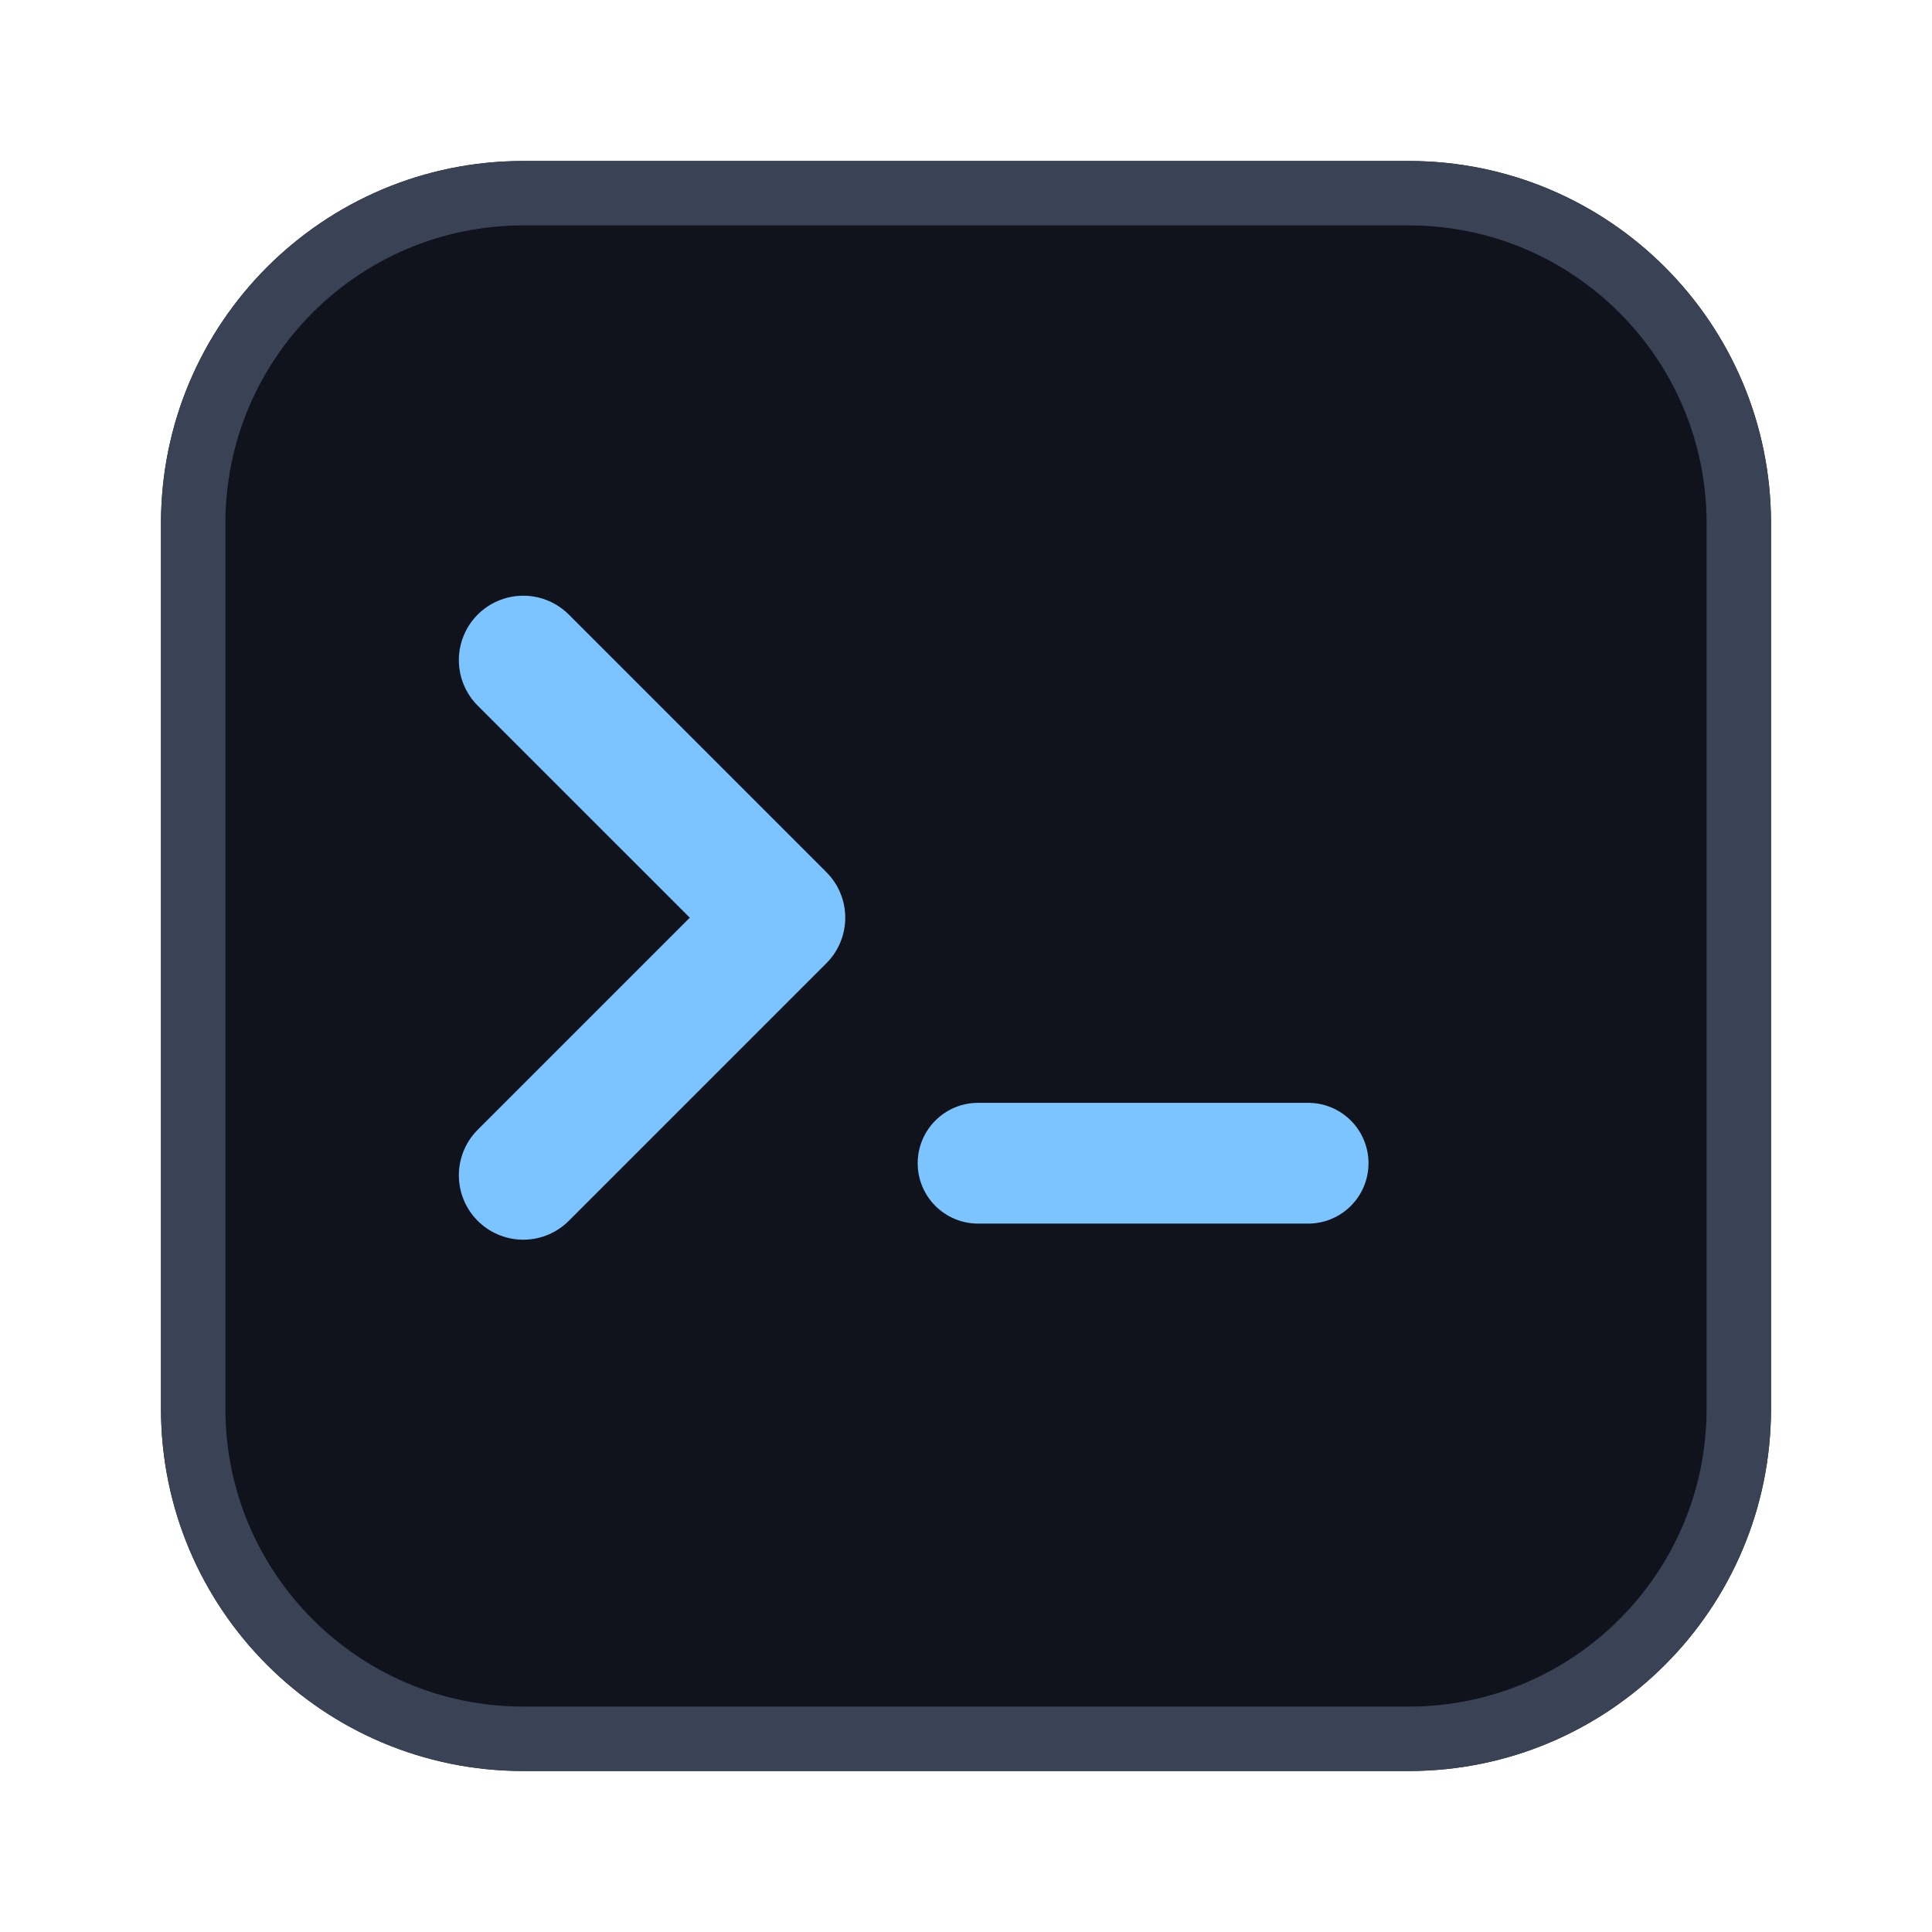
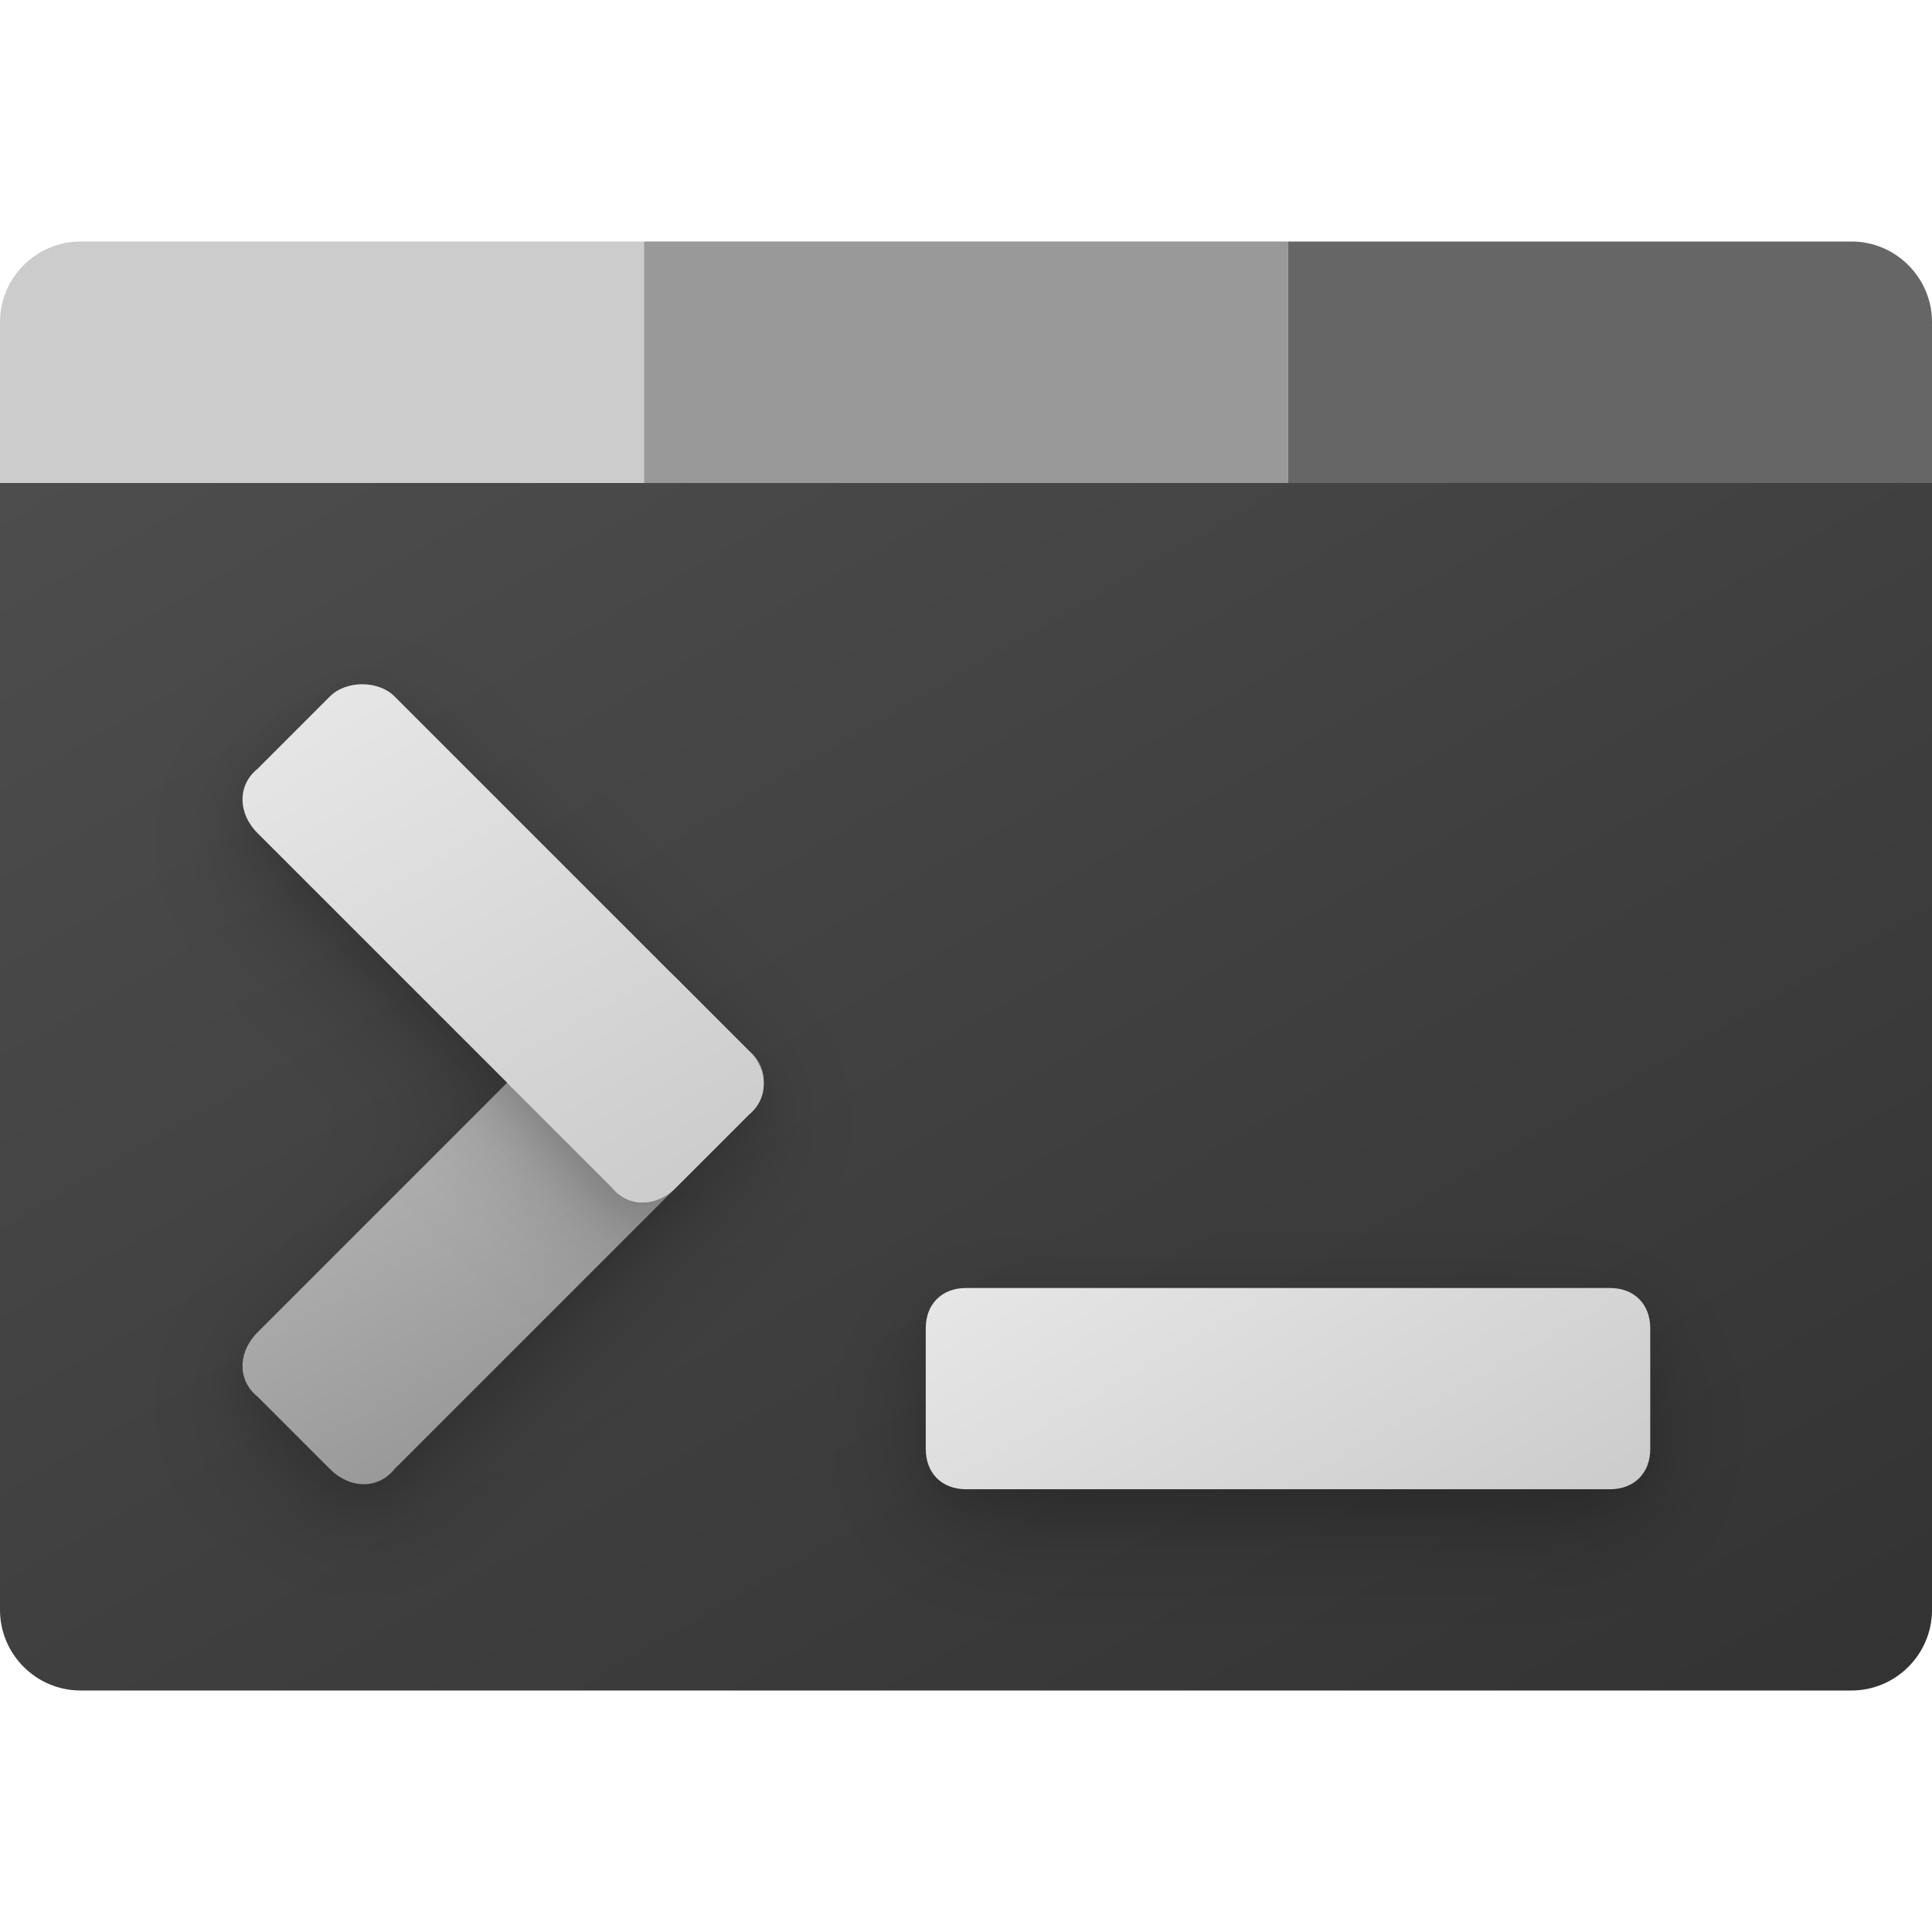
- <svg xmlns="http://www.w3.org/2000/svg" width="24" height="24" viewBox="0 0 24 24">
-   <rect x="2" y="2" width="20" height="20" rx="4.5" fill="#10131c" />
-   <rect x="2.4" y="2.4" width="19.2" height="19.2" rx="4.1" fill="none" stroke="#3a4356" stroke-width=".8" />
-   <path d="M6.5 8.2l3.2 3.2-3.2 3.2" stroke="#7cc4ff" stroke-width="1.6" fill="none" stroke-linecap="round" stroke-linejoin="round" />
-   <rect x="11.4" y="13.7" width="5.6" height="1.5" rx=".75" fill="#7cc4ff" />
+ <svg xmlns="http://www.w3.org/2000/svg" width="24" height="24" viewBox="0 0 48 48" fill="none">
+   <path d="M0 13H16V6H2C0.9 6 0 6.9 0 8V13Z" fill="#CCCCCC" />
+   <path d="M32 6H16V13H32V6Z" fill="#999999" />
+   <path d="M48 13H32V6H46C47.1 6 48 6.9 48 8V13Z" fill="#666666" />
+   <path d="M46 42H2C0.9 42 0 41.1 0 40V12H48V40C48 41.1 47.1 42 46 42Z" fill="url(#paint0_linear)" />
+   <g filter="url(#filter0_dd)">
+     <path d="M15.2 24.3L6.4 33.1C5.9 33.6 5.9 34.3 6.4 34.7L8.2 36.5C8.7 37 9.4 37 9.8 36.5L18.6 27.7C19.1 27.2 19.1 26.5 18.6 26.1L16.8 24.3C16.4 23.9 15.6 23.9 15.2 24.3Z" fill="url(#paint1_linear)" />
+     <mask id="mask0" mask-type="alpha" maskUnits="userSpaceOnUse" x="6" y="24" width="13" height="13">
+       <path d="M15.2 24.3L6.4 33.1C5.9 33.6 5.9 34.3 6.4 34.7L8.2 36.5C8.7 37 9.4 37 9.8 36.5L18.6 27.7C19.1 27.2 19.1 26.5 18.6 26.1L16.8 24.3C16.4 23.9 15.6 23.9 15.2 24.3Z" fill="url(#paint2_linear)" />
+     </mask>
+     <g mask="url(#mask0)">
+       <g filter="url(#filter1_dd)">
+         <path d="M9.8 17.3L18.6 26.1C19.1 26.6 19.1 27.3 18.6 27.7L16.8 29.5C16.3 30 15.6 30 15.2 29.5L6.4 20.7C5.9 20.2 5.9 19.5 6.4 19.1L8.2 17.3C8.6 16.9 9.4 16.9 9.8 17.3Z" fill="url(#paint3_linear)" />
+       </g>
+     </g>
+     <path d="M9.8 17.3L18.6 26.1C19.1 26.6 19.1 27.3 18.6 27.7L16.8 29.5C16.3 30 15.6 30 15.2 29.5L6.4 20.7C5.9 20.2 5.9 19.5 6.4 19.1L8.2 17.3C8.6 16.9 9.4 16.9 9.8 17.3Z" fill="url(#paint4_linear)" />
+   </g>
+   <g filter="url(#filter2_dd)">
+     <path d="M40 32H24C23.4 32 23 32.4 23 33V36C23 36.6 23.4 37 24 37H40C40.6 37 41 36.6 41 36V33C41 32.4 40.6 32 40 32Z" fill="url(#paint5_linear)" />
+   </g>
+   <defs>
+     <filter id="filter0_dd" x="3.025" y="15" width="18.95" height="25.875" filterUnits="userSpaceOnUse" color-interpolation-filters="sRGB">
+       <feFlood flood-opacity="0" result="BackgroundImageFix" />
+       <feColorMatrix in="SourceAlpha" type="matrix" values="0 0 0 0 0 0 0 0 0 0 0 0 0 0 0 0 0 0 127 0" />
+       <feOffset dy="0.5" />
+       <feGaussianBlur stdDeviation="0.5" />
+       <feColorMatrix type="matrix" values="0 0 0 0 0 0 0 0 0 0 0 0 0 0 0 0 0 0 0.1 0" />
+       <feBlend mode="normal" in2="BackgroundImageFix" result="effect1_dropShadow" />
+       <feColorMatrix in="SourceAlpha" type="matrix" values="0 0 0 0 0 0 0 0 0 0 0 0 0 0 0 0 0 0 127 0" />
+       <feOffset dy="1" />
+       <feGaussianBlur stdDeviation="1.5" />
+       <feColorMatrix type="matrix" values="0 0 0 0 0 0 0 0 0 0 0 0 0 0 0 0 0 0 0.2 0" />
+       <feBlend mode="normal" in2="effect1_dropShadow" result="effect2_dropShadow" />
+       <feBlend mode="normal" in="SourceGraphic" in2="effect2_dropShadow" result="shape" />
+     </filter>
+     <filter id="filter1_dd" x="3.025" y="15" width="18.95" height="18.875" filterUnits="userSpaceOnUse" color-interpolation-filters="sRGB">
+       <feFlood flood-opacity="0" result="BackgroundImageFix" />
+       <feColorMatrix in="SourceAlpha" type="matrix" values="0 0 0 0 0 0 0 0 0 0 0 0 0 0 0 0 0 0 127 0" />
+       <feOffset dy="0.5" />
+       <feGaussianBlur stdDeviation="0.5" />
+       <feColorMatrix type="matrix" values="0 0 0 0 0 0 0 0 0 0 0 0 0 0 0 0 0 0 0.1 0" />
+       <feBlend mode="normal" in2="BackgroundImageFix" result="effect1_dropShadow" />
+       <feColorMatrix in="SourceAlpha" type="matrix" values="0 0 0 0 0 0 0 0 0 0 0 0 0 0 0 0 0 0 127 0" />
+       <feOffset dy="1" />
+       <feGaussianBlur stdDeviation="1.5" />
+       <feColorMatrix type="matrix" values="0 0 0 0 0 0 0 0 0 0 0 0 0 0 0 0 0 0 0.2 0" />
+       <feBlend mode="normal" in2="effect1_dropShadow" result="effect2_dropShadow" />
+       <feBlend mode="normal" in="SourceGraphic" in2="effect2_dropShadow" result="shape" />
+     </filter>
+     <filter id="filter2_dd" x="20" y="30" width="24" height="11" filterUnits="userSpaceOnUse" color-interpolation-filters="sRGB">
+       <feFlood flood-opacity="0" result="BackgroundImageFix" />
+       <feColorMatrix in="SourceAlpha" type="matrix" values="0 0 0 0 0 0 0 0 0 0 0 0 0 0 0 0 0 0 127 0" />
+       <feOffset dy="0.5" />
+       <feGaussianBlur stdDeviation="0.5" />
+       <feColorMatrix type="matrix" values="0 0 0 0 0 0 0 0 0 0 0 0 0 0 0 0 0 0 0.1 0" />
+       <feBlend mode="normal" in2="BackgroundImageFix" result="effect1_dropShadow" />
+       <feColorMatrix in="SourceAlpha" type="matrix" values="0 0 0 0 0 0 0 0 0 0 0 0 0 0 0 0 0 0 127 0" />
+       <feOffset dy="1" />
+       <feGaussianBlur stdDeviation="1.5" />
+       <feColorMatrix type="matrix" values="0 0 0 0 0 0 0 0 0 0 0 0 0 0 0 0 0 0 0.2 0" />
+       <feBlend mode="normal" in2="effect1_dropShadow" result="effect2_dropShadow" />
+       <feBlend mode="normal" in="SourceGraphic" in2="effect2_dropShadow" result="shape" />
+     </filter>
+     <linearGradient id="paint0_linear" x1="36.446" y1="47.826" x2="11.822" y2="5.175" gradientUnits="userSpaceOnUse">
+       <stop stop-color="#333333" />
+       <stop offset="1" stop-color="#4D4D4D" />
+     </linearGradient>
+     <linearGradient id="paint1_linear" x1="14.528" y1="33.996" x2="10.484" y2="26.992" gradientUnits="userSpaceOnUse">
+       <stop stop-color="#999999" />
+       <stop offset="1" stop-color="#B3B3B3" />
+     </linearGradient>
+     <linearGradient id="paint2_linear" x1="14.528" y1="33.996" x2="10.484" y2="26.992" gradientUnits="userSpaceOnUse">
+       <stop stop-color="#999999" />
+       <stop offset="1" stop-color="#B3B3B3" />
+     </linearGradient>
+     <linearGradient id="paint3_linear" x1="16.275" y1="30.034" x2="8.737" y2="16.978" gradientUnits="userSpaceOnUse">
+       <stop stop-color="#CCCCCC" />
+       <stop offset="1" stop-color="#E6E6E6" />
+     </linearGradient>
+     <linearGradient id="paint4_linear" x1="16.275" y1="30.034" x2="8.737" y2="16.978" gradientUnits="userSpaceOnUse">
+       <stop stop-color="#CCCCCC" />
+       <stop offset="1" stop-color="#E6E6E6" />
+     </linearGradient>
+     <linearGradient id="paint5_linear" x1="35.15" y1="39.955" x2="28.85" y2="29.045" gradientUnits="userSpaceOnUse">
+       <stop stop-color="#CCCCCC" />
+       <stop offset="1" stop-color="#E6E6E6" />
+     </linearGradient>
+   </defs>
</svg>
